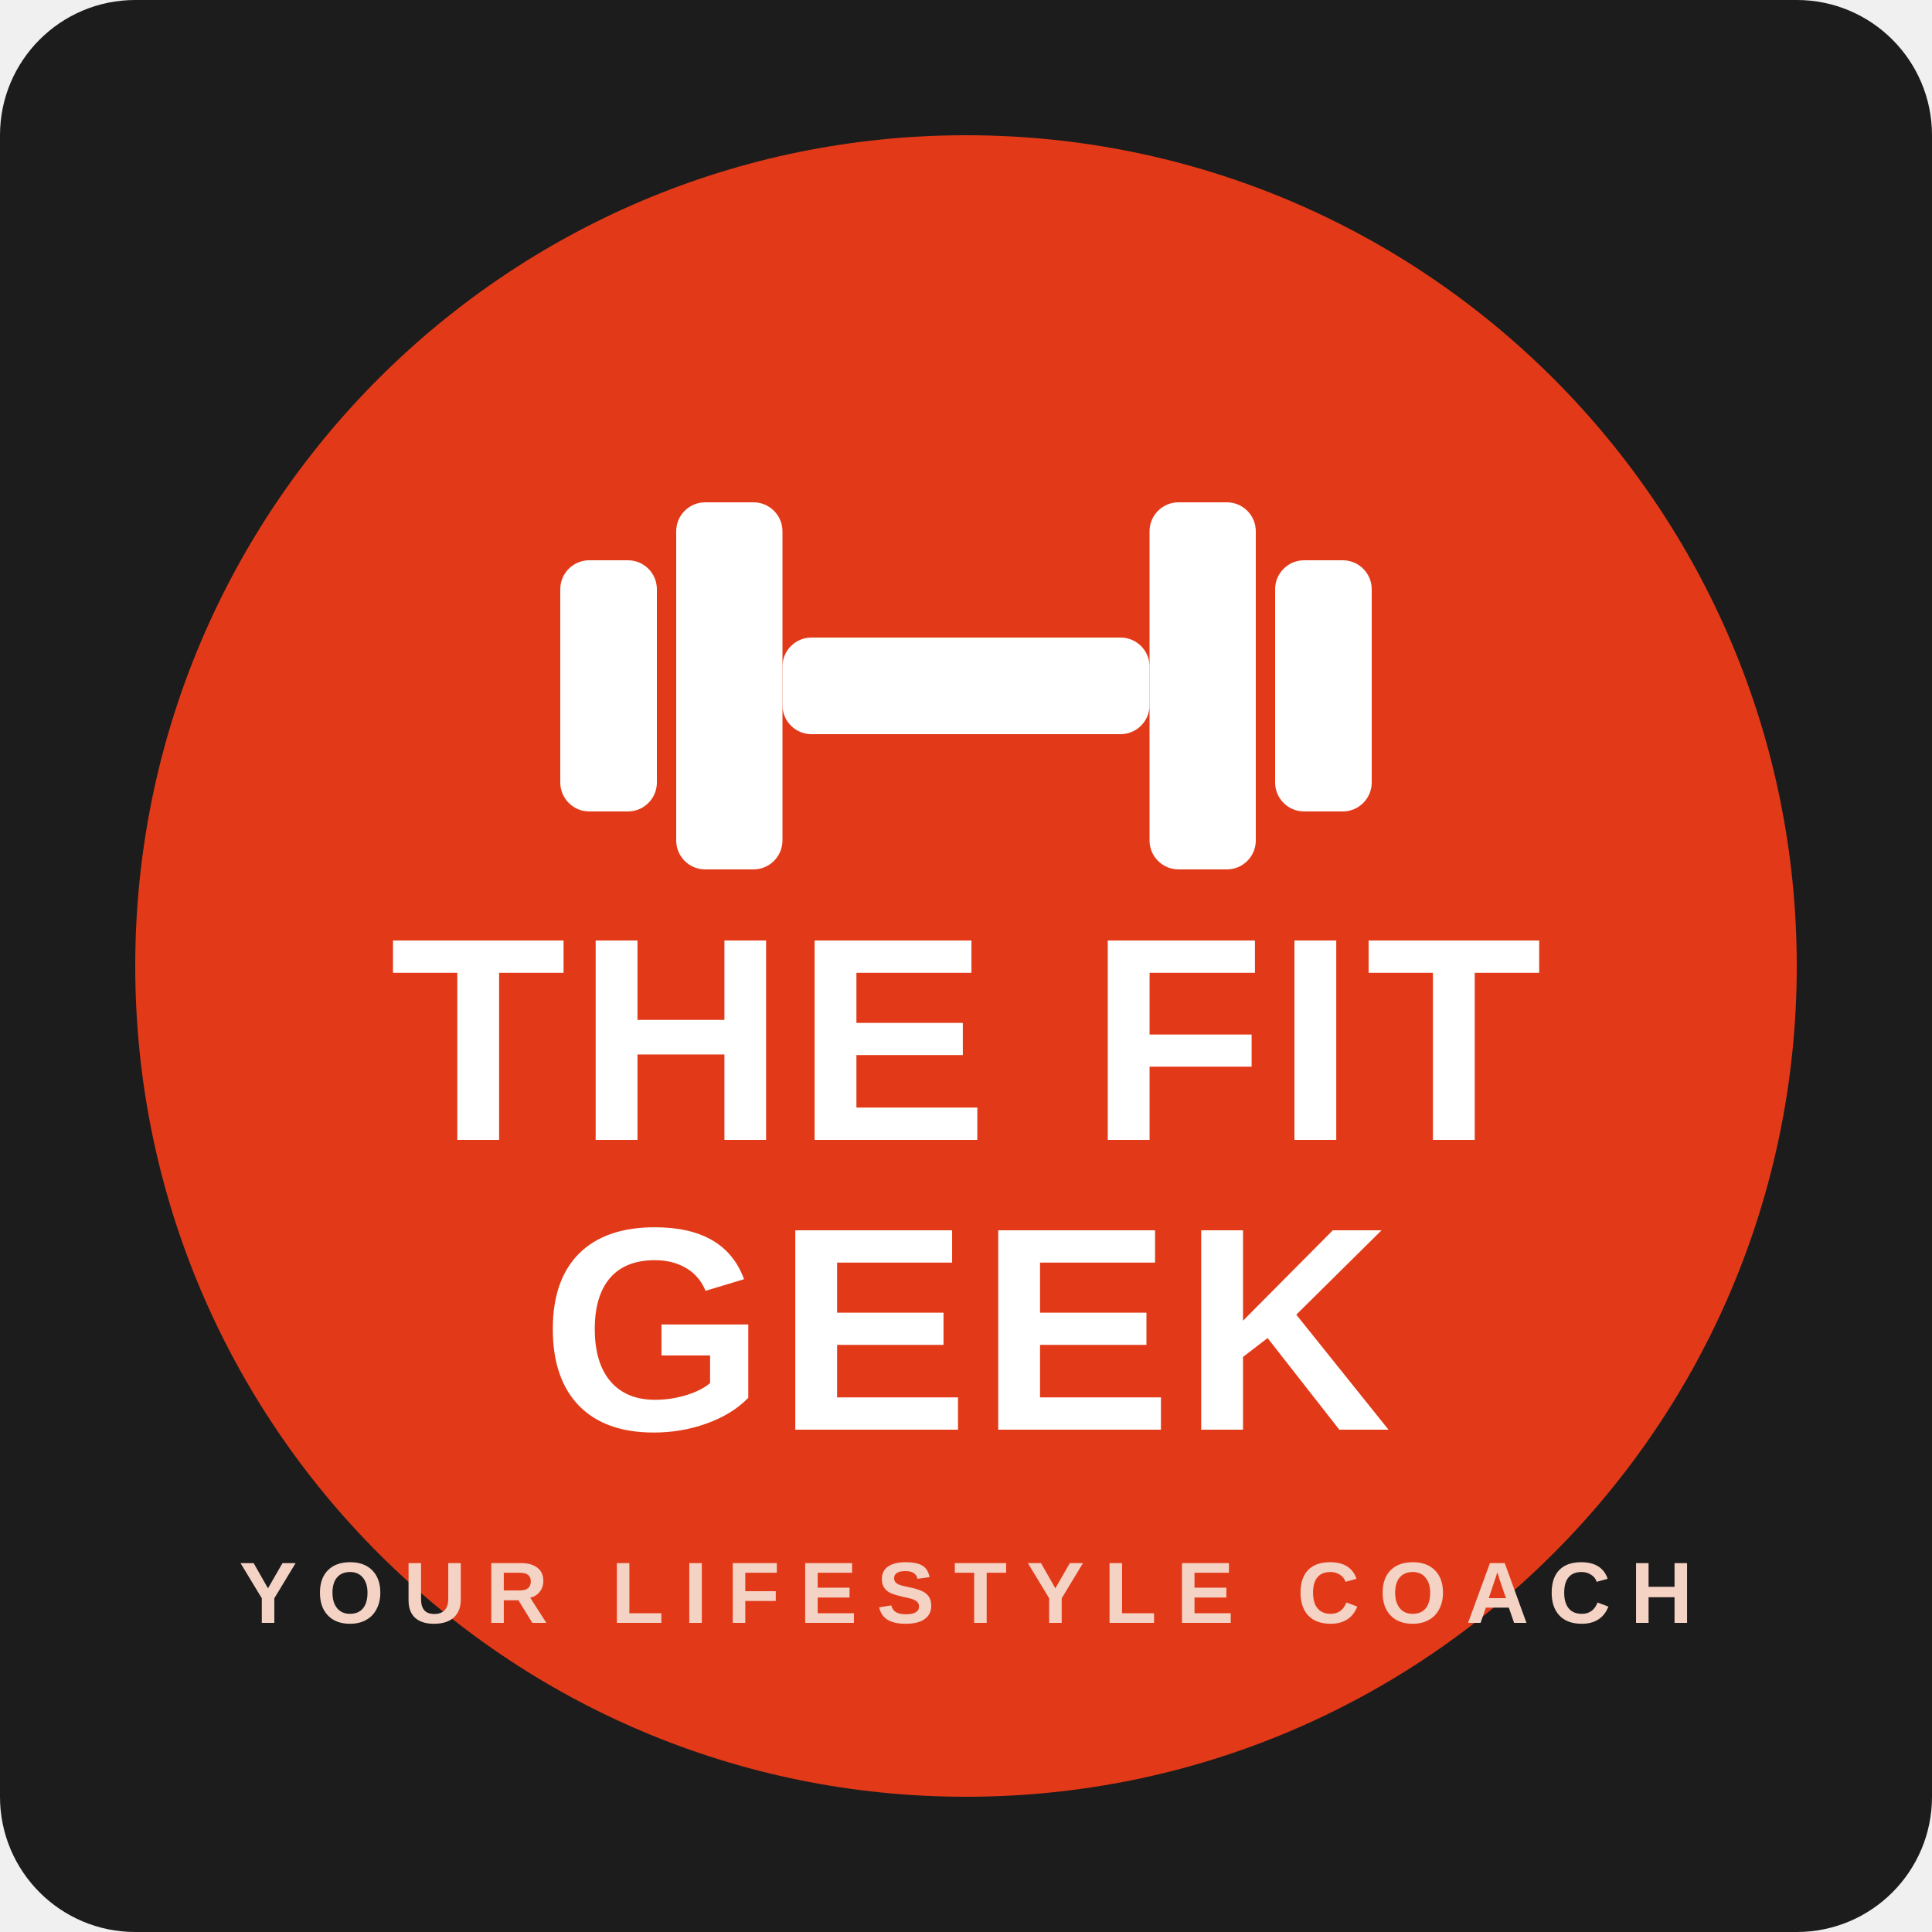
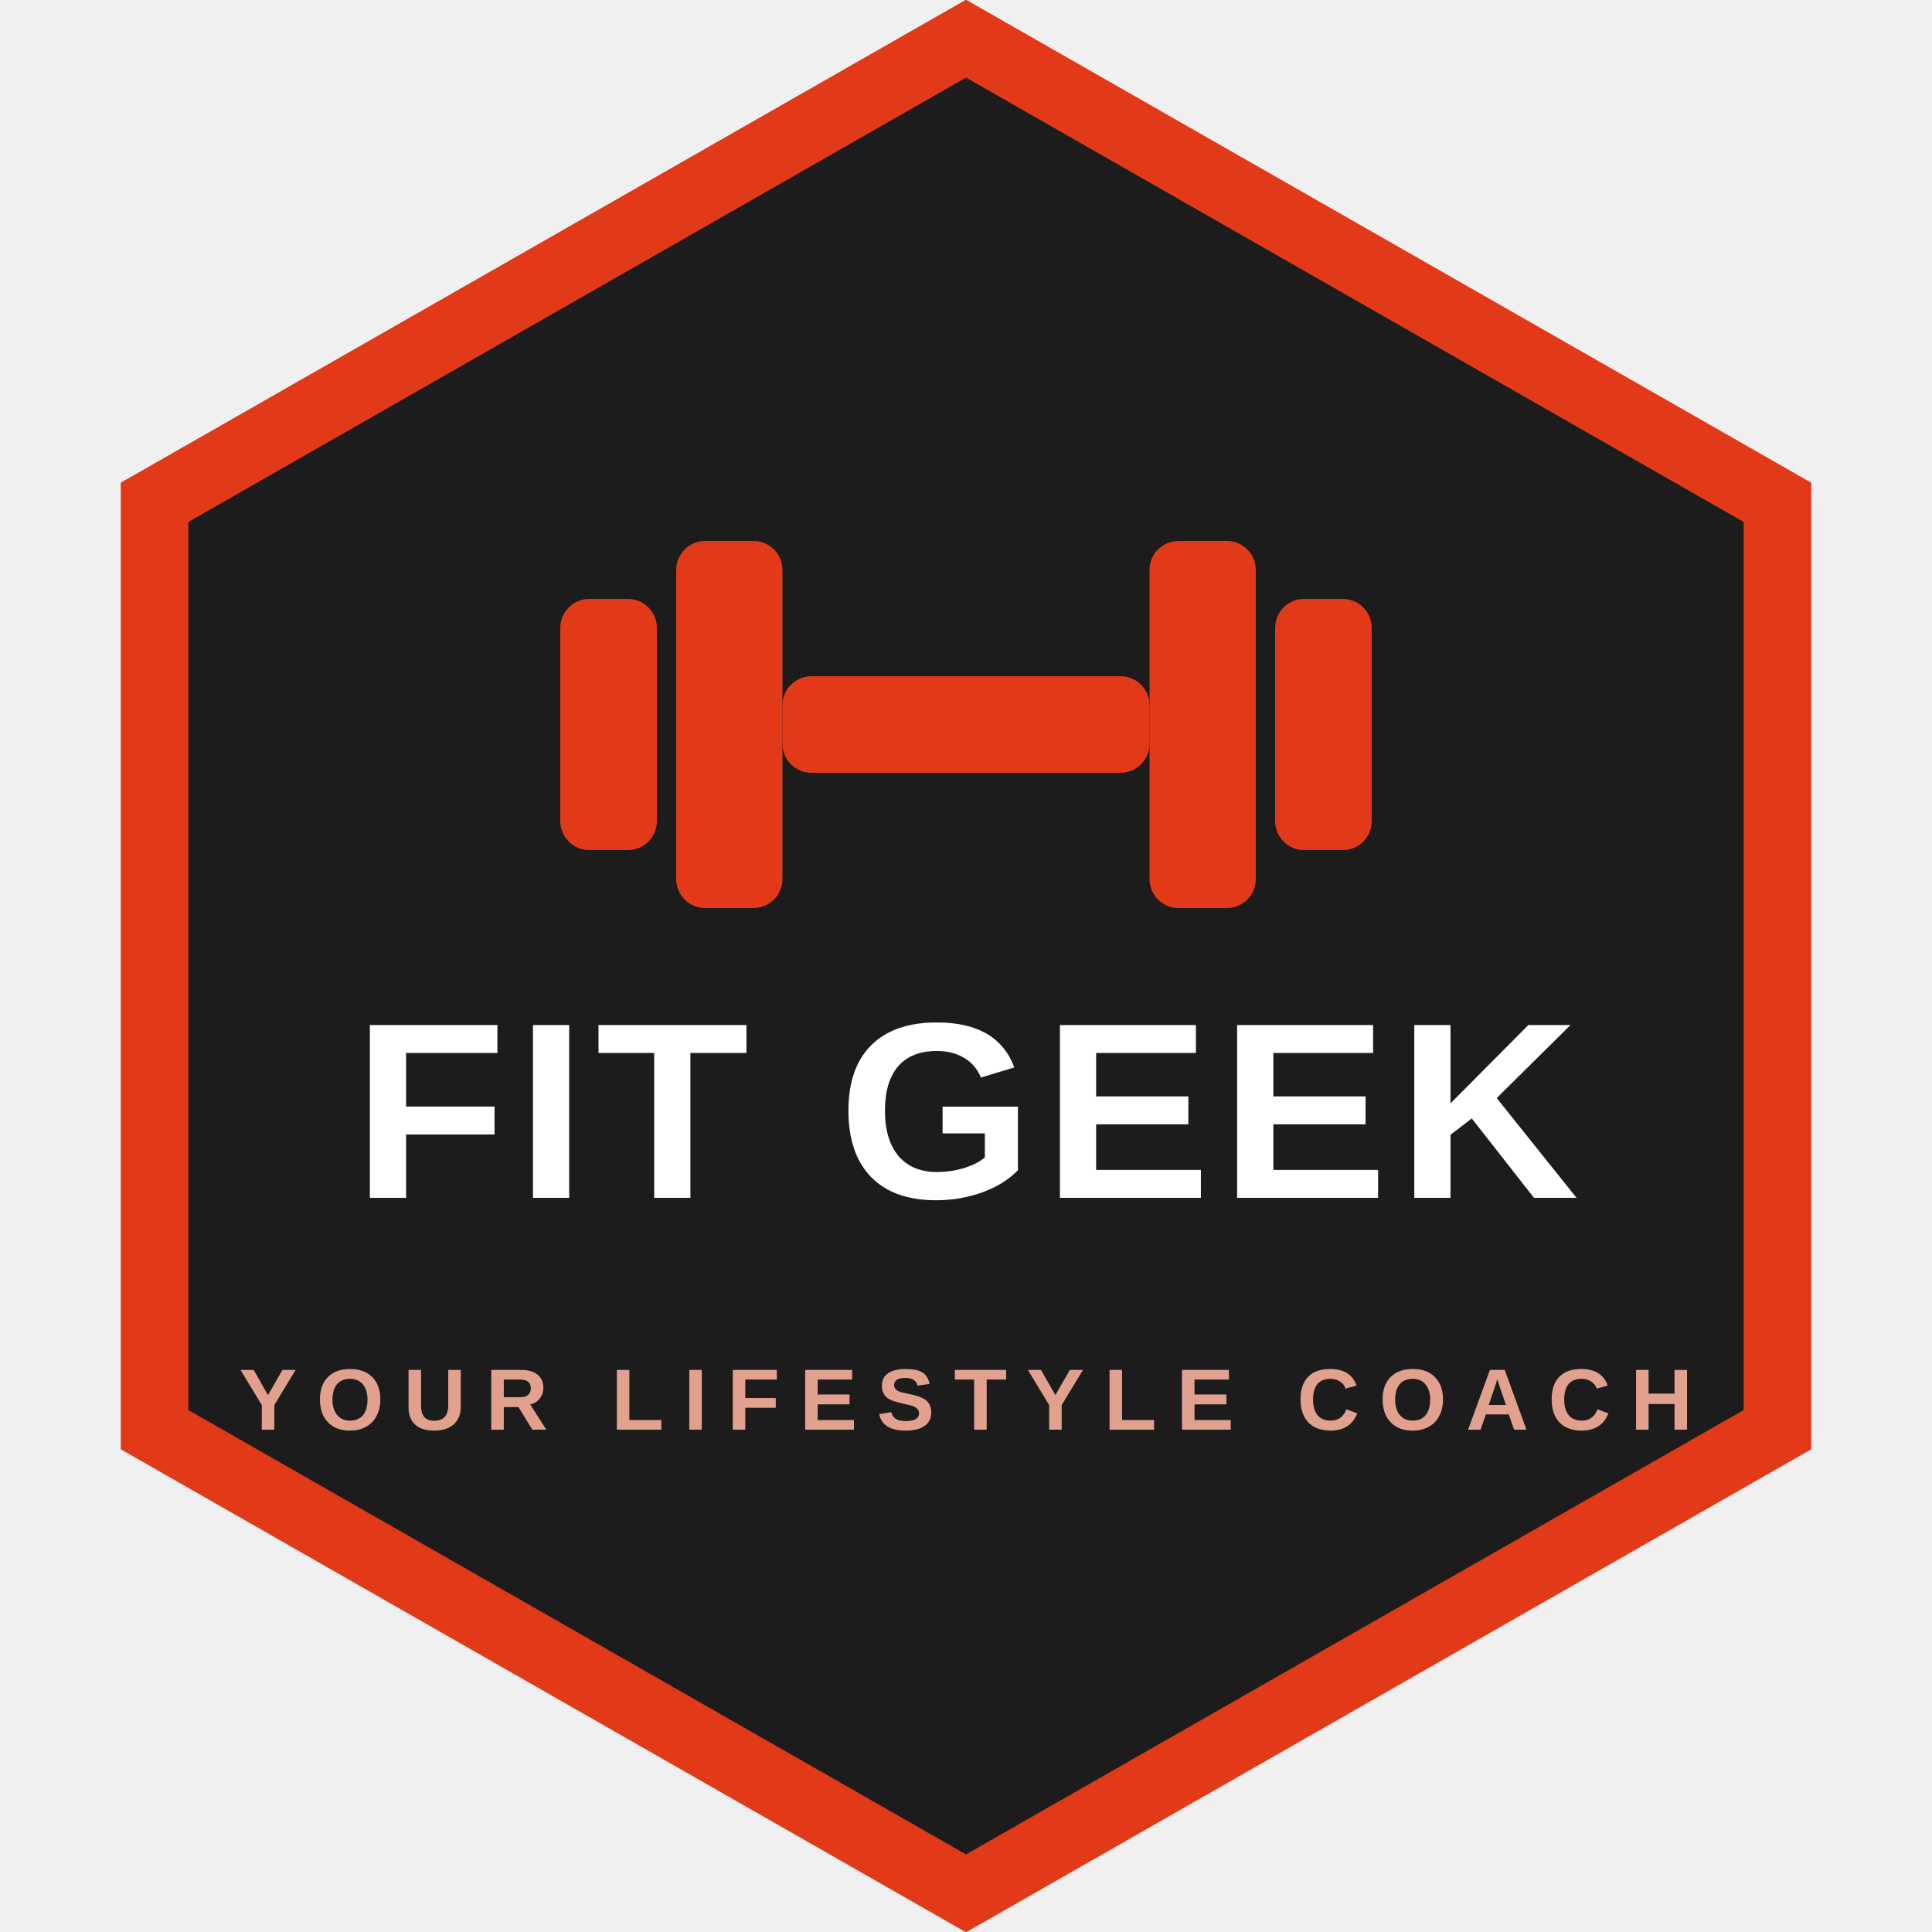
- <svg xmlns="http://www.w3.org/2000/svg" viewBox="0 0 200 200" role="img" aria-label="The Fit Geek — Your Lifestyle Coach">
-   <rect width="200" height="200" rx="14" fill="#1c1c1c" />
-   <circle cx="100" cy="100" r="86" fill="#e23a18" />
-   <g fill="#ffffff">
-     <rect x="58" y="58" width="10" height="26" rx="3" />
-     <rect x="70" y="52" width="11" height="38" rx="3" />
-     <rect x="119" y="52" width="11" height="38" rx="3" />
-     <rect x="132" y="58" width="10" height="26" rx="3" />
-     <rect x="81" y="66" width="38" height="10" rx="3" />
+ <svg xmlns="http://www.w3.org/2000/svg" viewBox="0 0 200 200" role="img" aria-label="The Fit Geek">
+   <polygon points="100,4 184,52 184,148 100,196 16,148 16,52" fill="#1c1c1c" />
+   <polygon points="100,4 184,52 184,148 100,196 16,148 16,52" fill="none" stroke="#e23a18" stroke-width="7" />
+   <g fill="#e23a18">
+     <rect x="58" y="62" width="10" height="26" rx="3" />
+     <rect x="70" y="56" width="11" height="38" rx="3" />
+     <rect x="119" y="56" width="11" height="38" rx="3" />
+     <rect x="132" y="62" width="10" height="26" rx="3" />
+     <rect x="81" y="70" width="38" height="10" rx="3" />
  </g>
-   <text x="100" y="118" text-anchor="middle" fill="#ffffff" font-family="Arial, Helvetica, sans-serif" font-weight="800" font-size="30" letter-spacing="1">THE FIT</text>
-   <text x="100" y="148" text-anchor="middle" fill="#ffffff" font-family="Arial, Helvetica, sans-serif" font-weight="800" font-size="30" letter-spacing="1">GEEK</text>
-   <text x="100" y="168" text-anchor="middle" fill="#f4d2c4" font-family="Arial, Helvetica, sans-serif" font-weight="600" font-size="9" letter-spacing="2">YOUR LIFESTYLE COACH</text>
+   <text x="100" y="124" text-anchor="middle" fill="#ffffff" font-family="Arial, Helvetica, sans-serif" font-weight="800" font-size="26" letter-spacing="1">FIT GEEK</text>
+   <text x="100" y="148" text-anchor="middle" fill="#e2a18f" font-family="Arial, Helvetica, sans-serif" font-weight="600" font-size="9" letter-spacing="2">YOUR LIFESTYLE COACH</text>
</svg>
